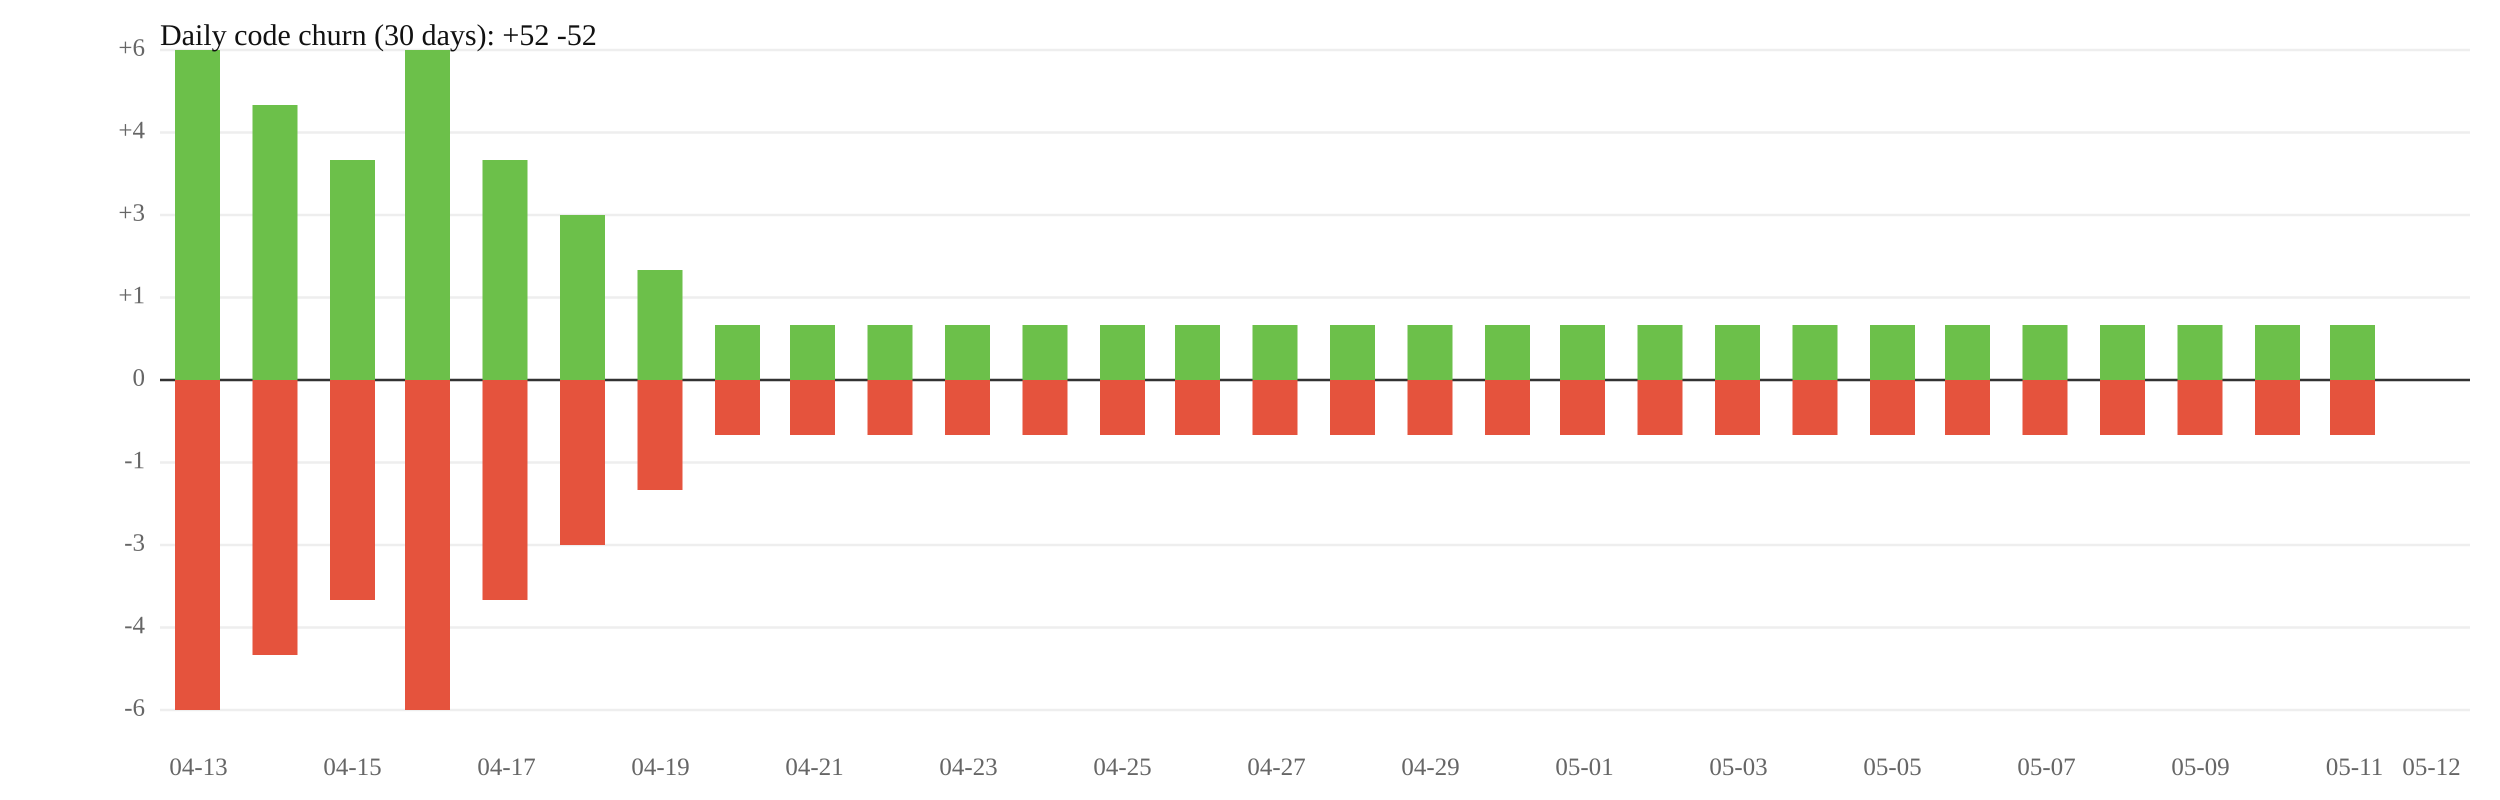
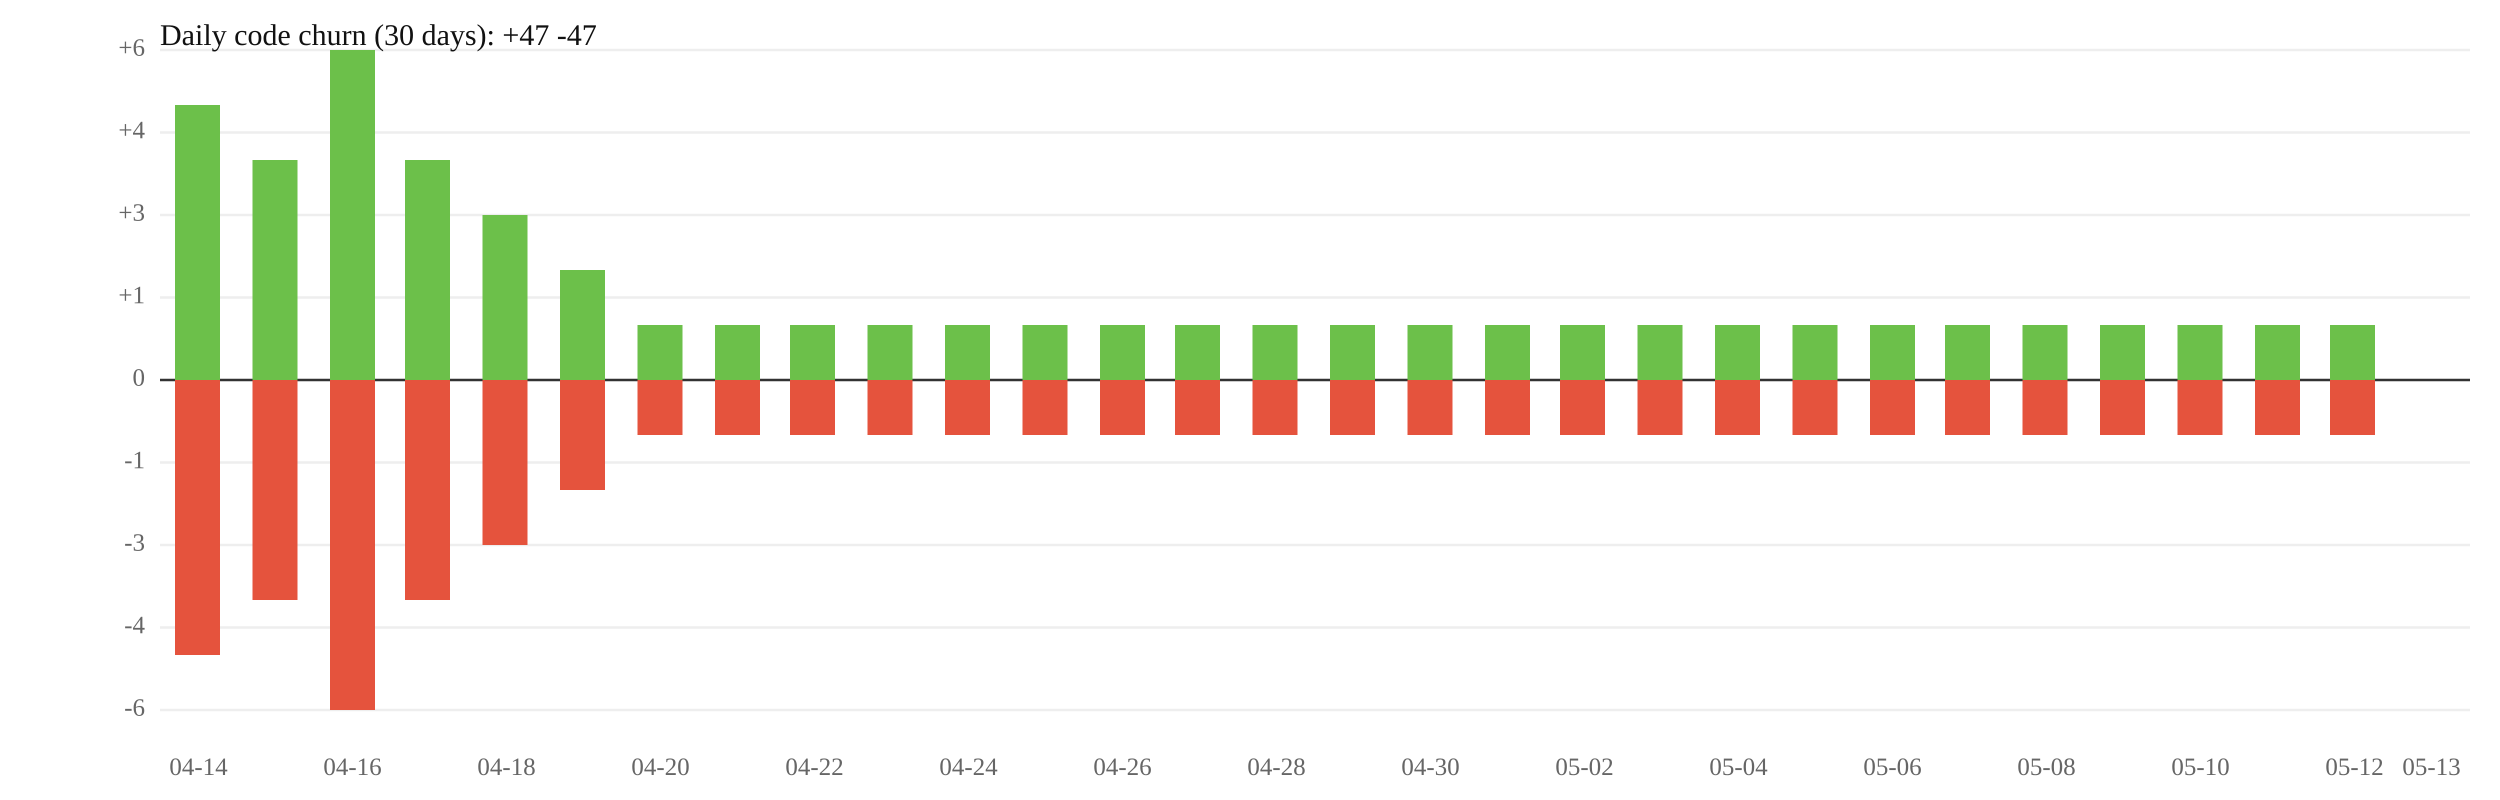
<svg xmlns="http://www.w3.org/2000/svg" width="1000" height="320" viewBox="0 0 1000 320">
  <rect width="100%" height="100%" fill="white" />
  <line x1="64" y1="119" x2="988" y2="119" stroke="#eee" />
  <line x1="64" y1="185" x2="988" y2="185" stroke="#eee" />
  <text x="58" y="119" font-size="10" text-anchor="end" dominant-baseline="middle" fill="#666">+1</text>
  <text x="58" y="185" font-size="10" text-anchor="end" dominant-baseline="middle" fill="#666">-1</text>
  <line x1="64" y1="86" x2="988" y2="86" stroke="#eee" />
  <line x1="64" y1="218" x2="988" y2="218" stroke="#eee" />
  <text x="58" y="86" font-size="10" text-anchor="end" dominant-baseline="middle" fill="#666">+3</text>
  <text x="58" y="218" font-size="10" text-anchor="end" dominant-baseline="middle" fill="#666">-3</text>
  <line x1="64" y1="53" x2="988" y2="53" stroke="#eee" />
  <line x1="64" y1="251" x2="988" y2="251" stroke="#eee" />
  <text x="58" y="53" font-size="10" text-anchor="end" dominant-baseline="middle" fill="#666">+4</text>
  <text x="58" y="251" font-size="10" text-anchor="end" dominant-baseline="middle" fill="#666">-4</text>
  <line x1="64" y1="20" x2="988" y2="20" stroke="#eee" />
  <line x1="64" y1="284" x2="988" y2="284" stroke="#eee" />
  <text x="58" y="20" font-size="10" text-anchor="end" dominant-baseline="middle" fill="#666">+6</text>
  <text x="58" y="284" font-size="10" text-anchor="end" dominant-baseline="middle" fill="#666">-6</text>
  <line x1="64" y1="152" x2="988" y2="152" stroke="#333" />
  <text x="58" y="152" font-size="10" text-anchor="end" dominant-baseline="middle" fill="#666">0</text>
-   <rect x="70" y="20" width="18" height="132" fill="#6cc04a" />
-   <rect x="70" y="152" width="18" height="132" fill="#e5533d" />
-   <rect x="101" y="42" width="18" height="110" fill="#6cc04a" />
-   <rect x="101" y="152" width="18" height="110" fill="#e5533d" />
-   <rect x="132" y="64" width="18" height="88" fill="#6cc04a" />
-   <rect x="132" y="152" width="18" height="88" fill="#e5533d" />
-   <rect x="162" y="20" width="18" height="132" fill="#6cc04a" />
-   <rect x="162" y="152" width="18" height="132" fill="#e5533d" />
-   <rect x="193" y="64" width="18" height="88" fill="#6cc04a" />
-   <rect x="193" y="152" width="18" height="88" fill="#e5533d" />
-   <rect x="224" y="86" width="18" height="66" fill="#6cc04a" />
-   <rect x="224" y="152" width="18" height="66" fill="#e5533d" />
-   <rect x="255" y="108" width="18" height="44" fill="#6cc04a" />
-   <rect x="255" y="152" width="18" height="44" fill="#e5533d" />
+   <rect x="70" y="42" width="18" height="110" fill="#6cc04a" />
+   <rect x="70" y="152" width="18" height="110" fill="#e5533d" />
+   <rect x="101" y="64" width="18" height="88" fill="#6cc04a" />
+   <rect x="101" y="152" width="18" height="88" fill="#e5533d" />
+   <rect x="132" y="20" width="18" height="132" fill="#6cc04a" />
+   <rect x="132" y="152" width="18" height="132" fill="#e5533d" />
+   <rect x="162" y="64" width="18" height="88" fill="#6cc04a" />
+   <rect x="162" y="152" width="18" height="88" fill="#e5533d" />
+   <rect x="193" y="86" width="18" height="66" fill="#6cc04a" />
+   <rect x="193" y="152" width="18" height="66" fill="#e5533d" />
+   <rect x="224" y="108" width="18" height="44" fill="#6cc04a" />
+   <rect x="224" y="152" width="18" height="44" fill="#e5533d" />
+   <rect x="255" y="130" width="18" height="22" fill="#6cc04a" />
+   <rect x="255" y="152" width="18" height="22" fill="#e5533d" />
  <rect x="286" y="130" width="18" height="22" fill="#6cc04a" />
  <rect x="286" y="152" width="18" height="22" fill="#e5533d" />
  <rect x="316" y="130" width="18" height="22" fill="#6cc04a" />
  <rect x="316" y="152" width="18" height="22" fill="#e5533d" />
  <rect x="347" y="130" width="18" height="22" fill="#6cc04a" />
  <rect x="347" y="152" width="18" height="22" fill="#e5533d" />
  <rect x="378" y="130" width="18" height="22" fill="#6cc04a" />
  <rect x="378" y="152" width="18" height="22" fill="#e5533d" />
  <rect x="409" y="130" width="18" height="22" fill="#6cc04a" />
  <rect x="409" y="152" width="18" height="22" fill="#e5533d" />
  <rect x="440" y="130" width="18" height="22" fill="#6cc04a" />
  <rect x="440" y="152" width="18" height="22" fill="#e5533d" />
  <rect x="470" y="130" width="18" height="22" fill="#6cc04a" />
  <rect x="470" y="152" width="18" height="22" fill="#e5533d" />
  <rect x="501" y="130" width="18" height="22" fill="#6cc04a" />
  <rect x="501" y="152" width="18" height="22" fill="#e5533d" />
  <rect x="532" y="130" width="18" height="22" fill="#6cc04a" />
  <rect x="532" y="152" width="18" height="22" fill="#e5533d" />
  <rect x="563" y="130" width="18" height="22" fill="#6cc04a" />
  <rect x="563" y="152" width="18" height="22" fill="#e5533d" />
  <rect x="594" y="130" width="18" height="22" fill="#6cc04a" />
  <rect x="594" y="152" width="18" height="22" fill="#e5533d" />
  <rect x="624" y="130" width="18" height="22" fill="#6cc04a" />
  <rect x="624" y="152" width="18" height="22" fill="#e5533d" />
  <rect x="655" y="130" width="18" height="22" fill="#6cc04a" />
  <rect x="655" y="152" width="18" height="22" fill="#e5533d" />
  <rect x="686" y="130" width="18" height="22" fill="#6cc04a" />
  <rect x="686" y="152" width="18" height="22" fill="#e5533d" />
  <rect x="717" y="130" width="18" height="22" fill="#6cc04a" />
  <rect x="717" y="152" width="18" height="22" fill="#e5533d" />
  <rect x="748" y="130" width="18" height="22" fill="#6cc04a" />
  <rect x="748" y="152" width="18" height="22" fill="#e5533d" />
  <rect x="778" y="130" width="18" height="22" fill="#6cc04a" />
  <rect x="778" y="152" width="18" height="22" fill="#e5533d" />
  <rect x="809" y="130" width="18" height="22" fill="#6cc04a" />
  <rect x="809" y="152" width="18" height="22" fill="#e5533d" />
  <rect x="840" y="130" width="18" height="22" fill="#6cc04a" />
  <rect x="840" y="152" width="18" height="22" fill="#e5533d" />
  <rect x="871" y="130" width="18" height="22" fill="#6cc04a" />
  <rect x="871" y="152" width="18" height="22" fill="#e5533d" />
  <rect x="902" y="130" width="18" height="22" fill="#6cc04a" />
  <rect x="902" y="152" width="18" height="22" fill="#e5533d" />
  <rect x="932" y="130" width="18" height="22" fill="#6cc04a" />
  <rect x="932" y="152" width="18" height="22" fill="#e5533d" />
-   <text x="79.4" y="310" font-size="10" text-anchor="middle" fill="#666">04-13</text>
-   <text x="141.0" y="310" font-size="10" text-anchor="middle" fill="#666">04-15</text>
-   <text x="202.6" y="310" font-size="10" text-anchor="middle" fill="#666">04-17</text>
-   <text x="264.2" y="310" font-size="10" text-anchor="middle" fill="#666">04-19</text>
-   <text x="325.8" y="310" font-size="10" text-anchor="middle" fill="#666">04-21</text>
-   <text x="387.4" y="310" font-size="10" text-anchor="middle" fill="#666">04-23</text>
-   <text x="449.0" y="310" font-size="10" text-anchor="middle" fill="#666">04-25</text>
-   <text x="510.6" y="310" font-size="10" text-anchor="middle" fill="#666">04-27</text>
-   <text x="572.2" y="310" font-size="10" text-anchor="middle" fill="#666">04-29</text>
-   <text x="633.8" y="310" font-size="10" text-anchor="middle" fill="#666">05-01</text>
-   <text x="695.4" y="310" font-size="10" text-anchor="middle" fill="#666">05-03</text>
-   <text x="757.0" y="310" font-size="10" text-anchor="middle" fill="#666">05-05</text>
-   <text x="818.6" y="310" font-size="10" text-anchor="middle" fill="#666">05-07</text>
-   <text x="880.2" y="310" font-size="10" text-anchor="middle" fill="#666">05-09</text>
-   <text x="941.8" y="310" font-size="10" text-anchor="middle" fill="#666">05-11</text>
-   <text x="972.6" y="310" font-size="10" text-anchor="middle" fill="#666">05-12</text>
-   <text x="64" y="18" font-size="12" fill="#111">Daily code churn (30 days): +52  -52</text>
+   <text x="79.4" y="310" font-size="10" text-anchor="middle" fill="#666">04-14</text>
+   <text x="141.0" y="310" font-size="10" text-anchor="middle" fill="#666">04-16</text>
+   <text x="202.6" y="310" font-size="10" text-anchor="middle" fill="#666">04-18</text>
+   <text x="264.2" y="310" font-size="10" text-anchor="middle" fill="#666">04-20</text>
+   <text x="325.8" y="310" font-size="10" text-anchor="middle" fill="#666">04-22</text>
+   <text x="387.4" y="310" font-size="10" text-anchor="middle" fill="#666">04-24</text>
+   <text x="449.0" y="310" font-size="10" text-anchor="middle" fill="#666">04-26</text>
+   <text x="510.6" y="310" font-size="10" text-anchor="middle" fill="#666">04-28</text>
+   <text x="572.2" y="310" font-size="10" text-anchor="middle" fill="#666">04-30</text>
+   <text x="633.8" y="310" font-size="10" text-anchor="middle" fill="#666">05-02</text>
+   <text x="695.4" y="310" font-size="10" text-anchor="middle" fill="#666">05-04</text>
+   <text x="757.0" y="310" font-size="10" text-anchor="middle" fill="#666">05-06</text>
+   <text x="818.6" y="310" font-size="10" text-anchor="middle" fill="#666">05-08</text>
+   <text x="880.2" y="310" font-size="10" text-anchor="middle" fill="#666">05-10</text>
+   <text x="941.8" y="310" font-size="10" text-anchor="middle" fill="#666">05-12</text>
+   <text x="972.6" y="310" font-size="10" text-anchor="middle" fill="#666">05-13</text>
+   <text x="64" y="18" font-size="12" fill="#111">Daily code churn (30 days): +47  -47</text>
</svg>
